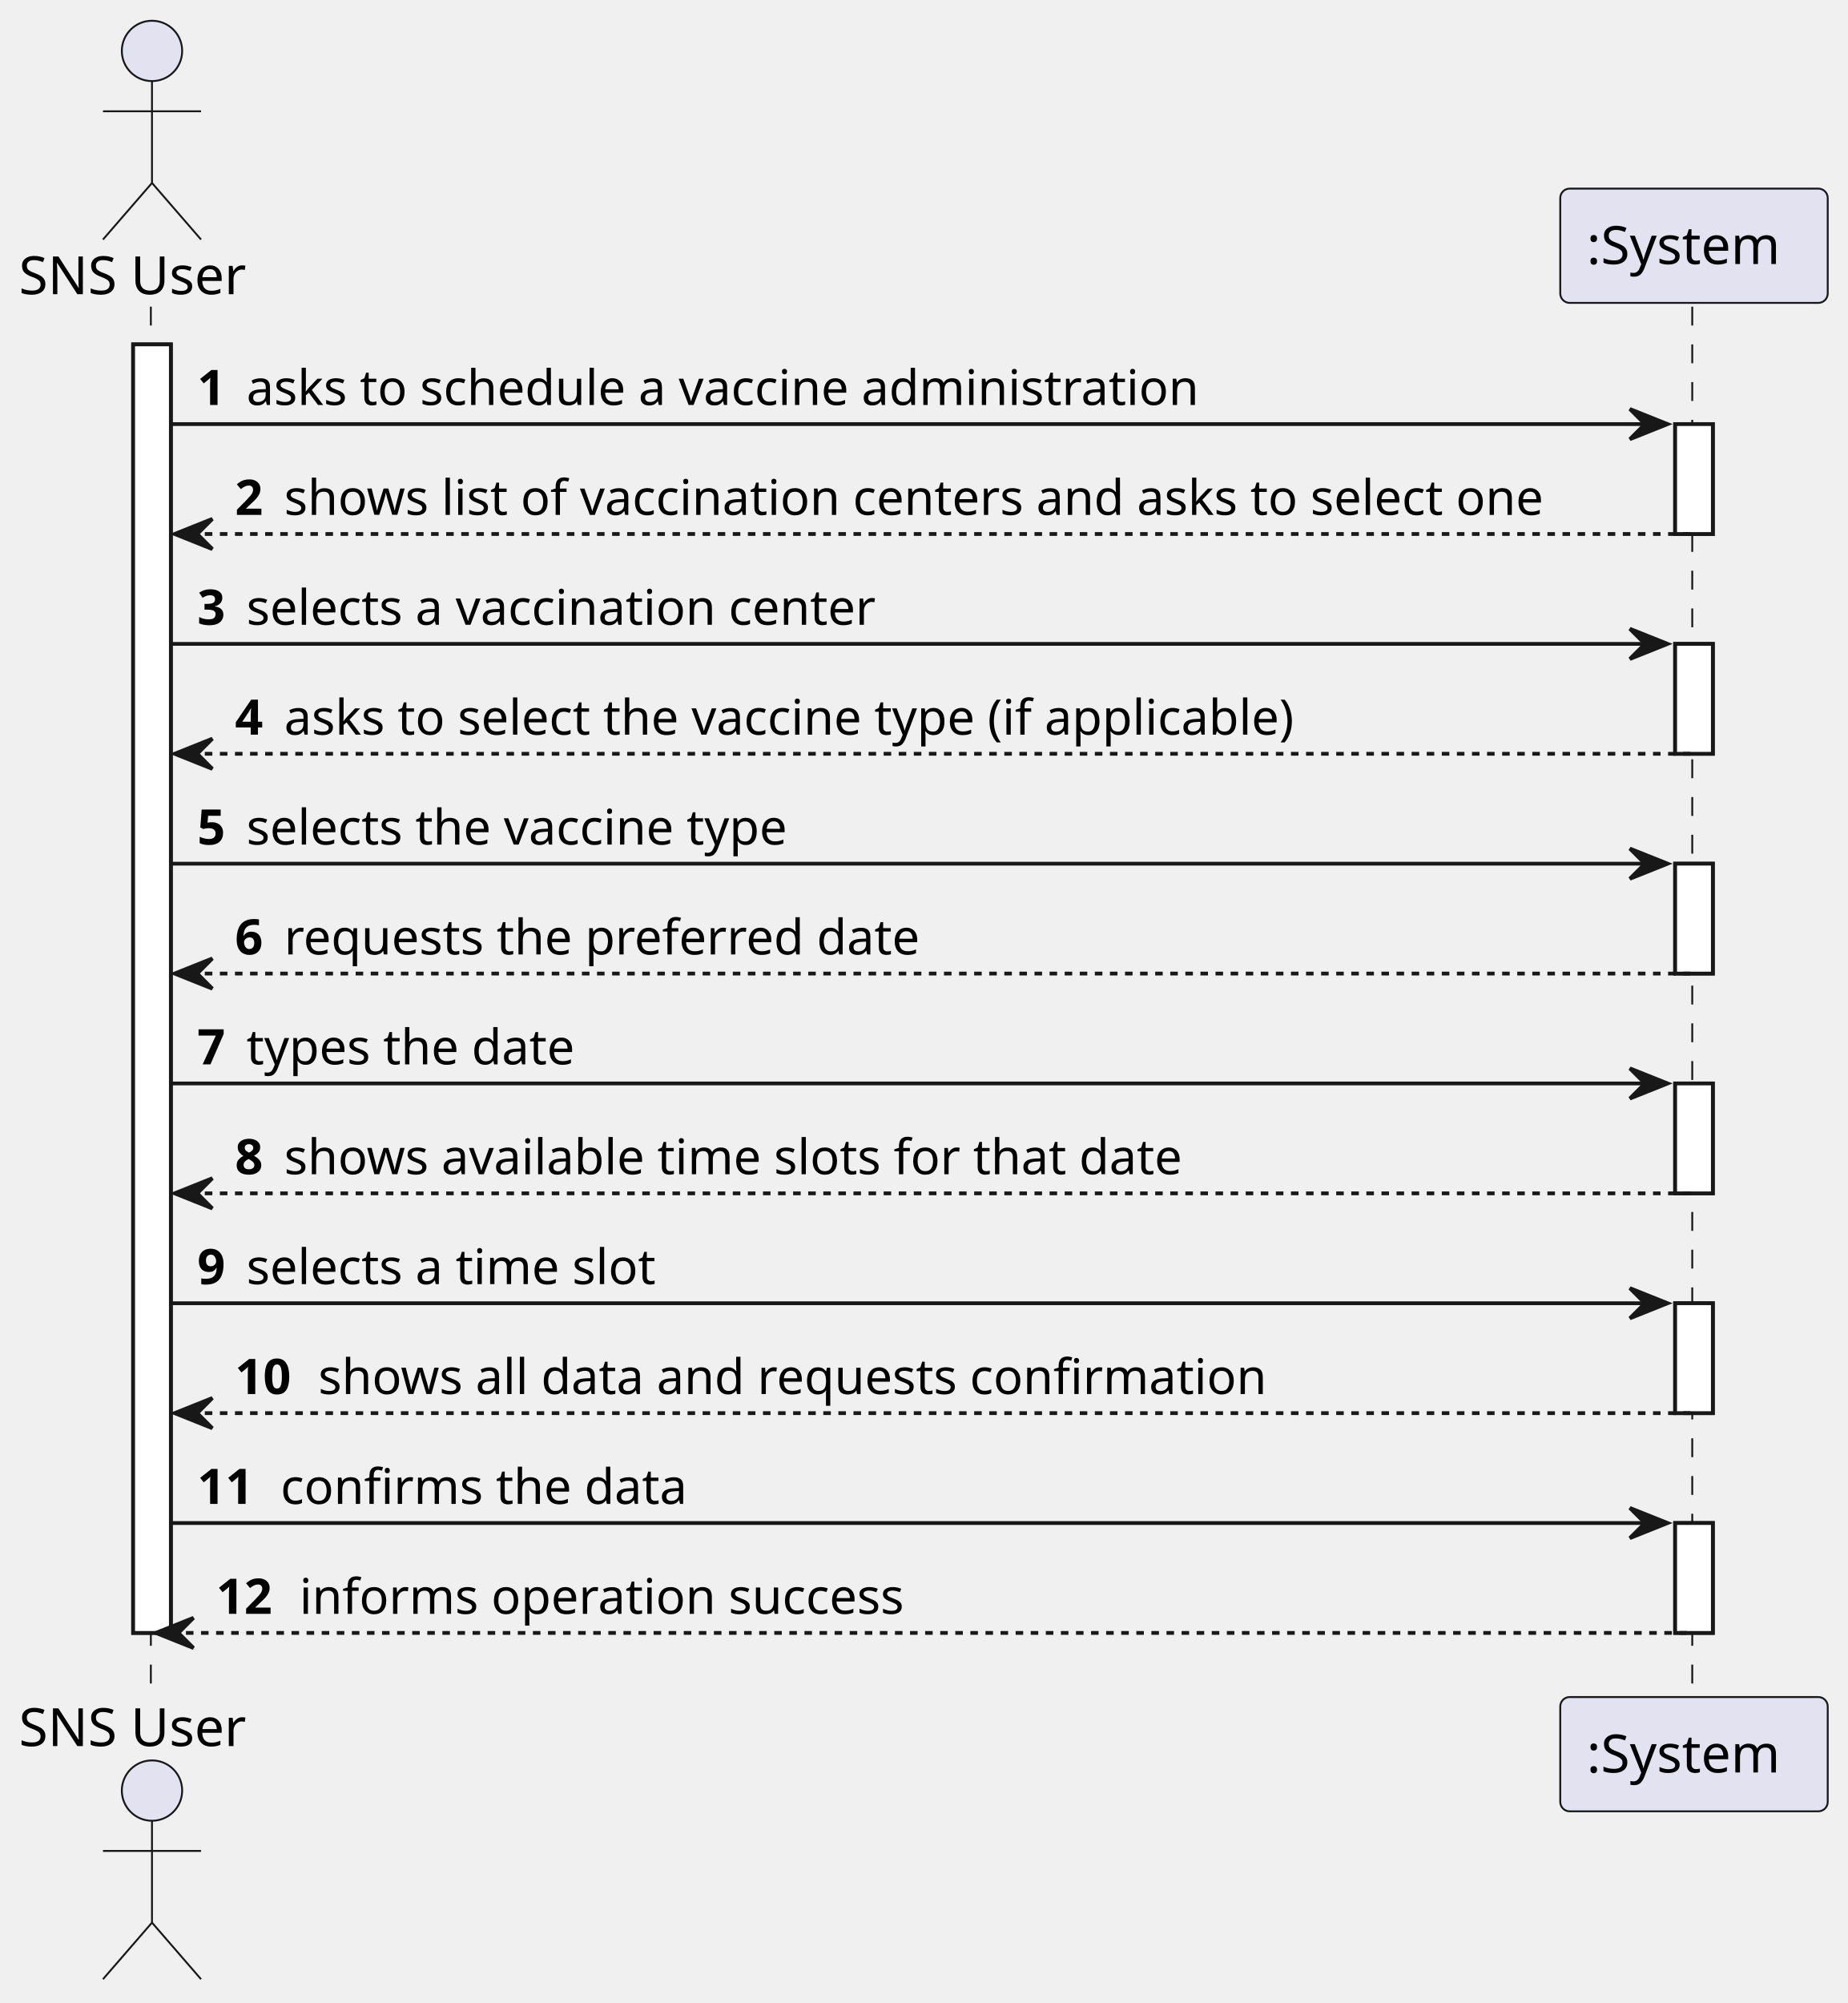
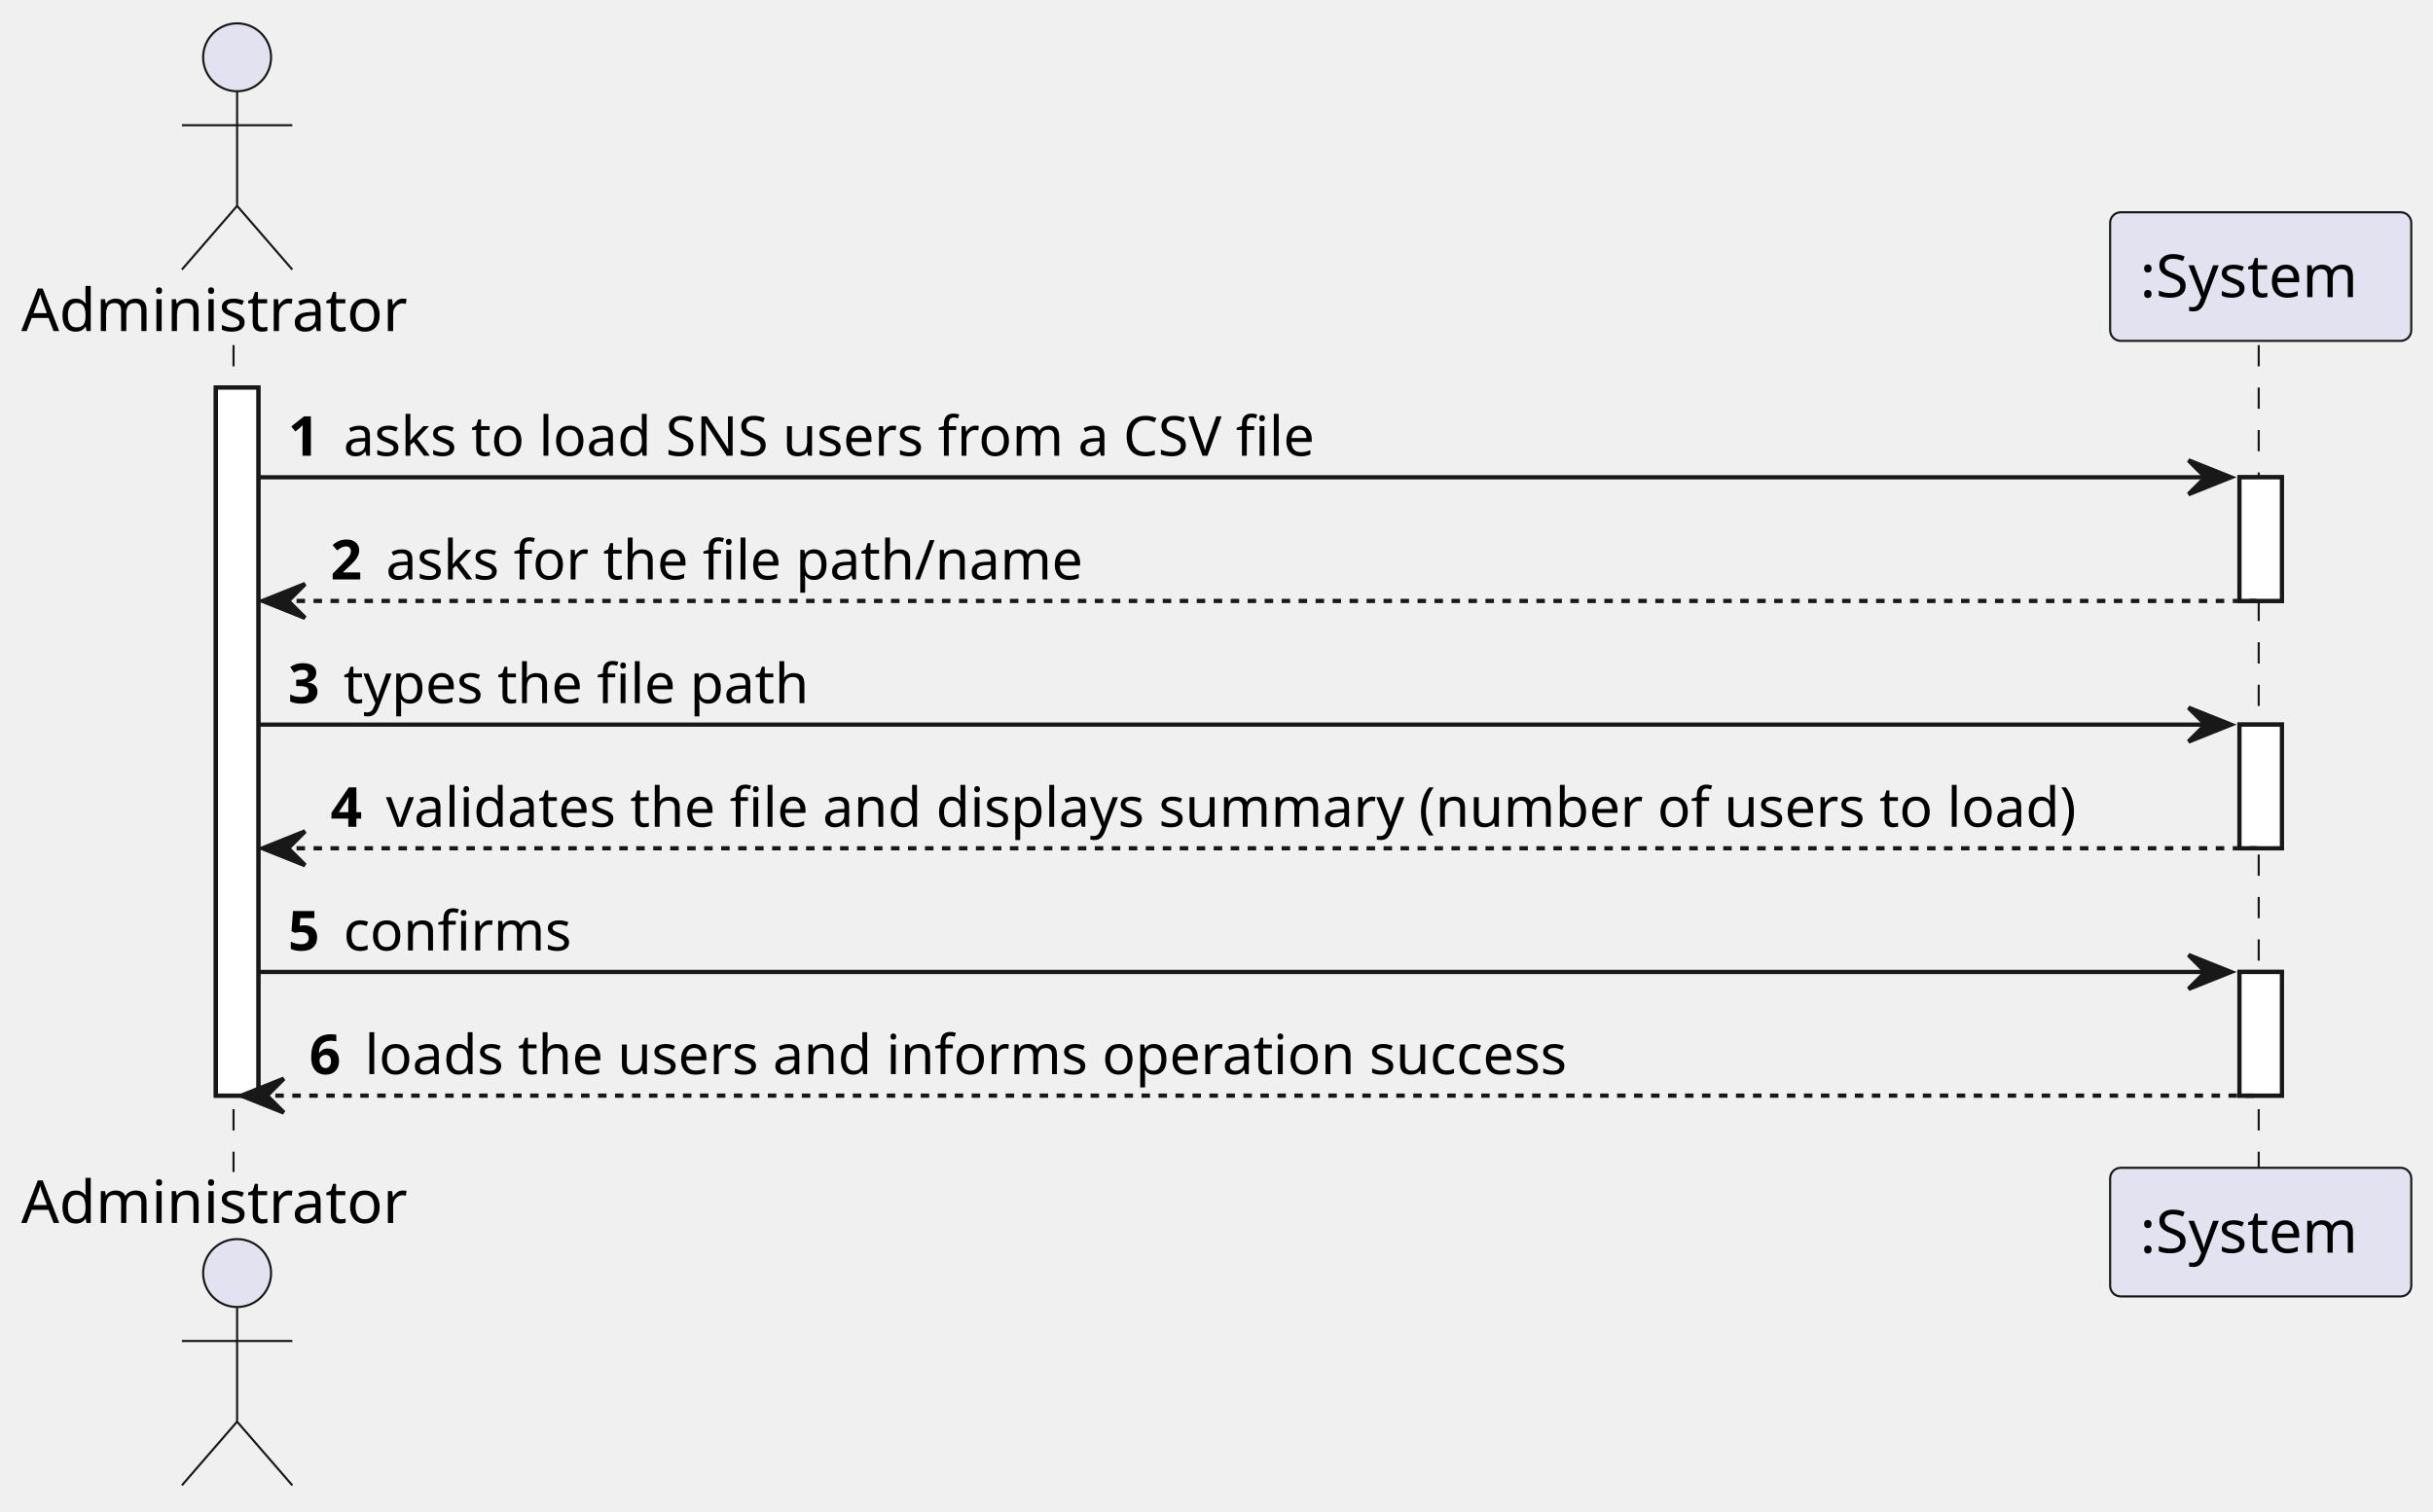
- <svg xmlns="http://www.w3.org/2000/svg" contentStyleType="text/css" data-diagram-type="SEQUENCE" height="531px" preserveAspectRatio="none" style="width:490px;height:531px;background:#FFFFFF;" version="1.1" viewBox="0 0 490 531" width="490px" zoomAndPan="magnify">
+ <svg xmlns="http://www.w3.org/2000/svg" contentStyleType="text/css" data-diagram-type="SEQUENCE" height="356px" preserveAspectRatio="none" style="width:573px;height:356px;background:#FFFFFF;" version="1.1" viewBox="0 0 573 356" width="573px" zoomAndPan="magnify">
  <defs />
  <g>
    <g>
-       <rect fill="#FFFFFF" height="341.594" style="stroke:#181818;stroke-width:1;" width="10" x="35.303" y="91.297" />
+       <rect fill="#FFFFFF" height="166.797" style="stroke:#181818;stroke-width:1;" width="10" x="50.841" y="91.297" />
    </g>
    <g>
-       <rect fill="#FFFFFF" height="29.133" style="stroke:#181818;stroke-width:1;" width="10" x="444.171" y="112.43" />
+       <rect fill="#FFFFFF" height="29.133" style="stroke:#181818;stroke-width:1;" width="10" x="527.42" y="112.43" />
    </g>
    <g>
-       <rect fill="#FFFFFF" height="29.133" style="stroke:#181818;stroke-width:1;" width="10" x="444.171" y="170.695" />
+       <rect fill="#FFFFFF" height="29.133" style="stroke:#181818;stroke-width:1;" width="10" x="527.42" y="170.695" />
    </g>
    <g>
-       <rect fill="#FFFFFF" height="29.133" style="stroke:#181818;stroke-width:1;" width="10" x="444.171" y="228.961" />
+       <rect fill="#FFFFFF" height="29.133" style="stroke:#181818;stroke-width:1;" width="10" x="527.42" y="228.961" />
    </g>
    <g>
-       <rect fill="#FFFFFF" height="29.133" style="stroke:#181818;stroke-width:1;" width="10" x="444.171" y="287.227" />
+       <rect fill="#000000" fill-opacity="0" height="194.797" width="8" x="51.841" y="81.297" />
+       <line style="stroke:#181818;stroke-width:0.5;stroke-dasharray:5,5;" x1="55" x2="55" y1="81.297" y2="276.094" />
    </g>
    <g>
-       <rect fill="#FFFFFF" height="29.133" style="stroke:#181818;stroke-width:1;" width="10" x="444.171" y="345.492" />
+       <rect fill="#000000" fill-opacity="0" height="194.797" width="8" x="528.42" y="81.297" />
+       <line style="stroke:#181818;stroke-width:0.5;stroke-dasharray:5,5;" x1="531.958" x2="531.958" y1="81.297" y2="276.094" />
+     </g>
+     <g class="participant participant-head" data-participant="Admin">
+       <text fill="#000000" font-family="sans-serif" font-size="14" lengthAdjust="spacing" textLength="95.683" x="5" y="77.995">Administrator</text>
+       <ellipse cx="55.841" cy="13.5" fill="#E2E2F0" rx="8" ry="8" style="stroke:#181818;stroke-width:0.5;" />
+       <path d="M55.841,21.5 L55.841,48.5 M42.841,29.5 L68.841,29.5 M55.841,48.5 L42.841,63.5 M55.841,48.5 L68.841,63.5" fill="none" style="stroke:#181818;stroke-width:0.5;" />
+     </g>
+     <g class="participant participant-tail" data-participant="Admin">
+       <text fill="#000000" font-family="sans-serif" font-size="14" lengthAdjust="spacing" textLength="95.683" x="5" y="288.089">Administrator</text>
+       <ellipse cx="55.841" cy="299.891" fill="#E2E2F0" rx="8" ry="8" style="stroke:#181818;stroke-width:0.5;" />
+       <path d="M55.841,307.891 L55.841,334.891 M42.841,315.891 L68.841,315.891 M55.841,334.891 L42.841,349.891 M55.841,334.891 L68.841,349.891" fill="none" style="stroke:#181818;stroke-width:0.5;" />
+     </g>
+     <g class="participant participant-head" data-participant="System">
+       <rect fill="#E2E2F0" height="30.297" rx="2.5" ry="2.5" style="stroke:#181818;stroke-width:0.5;" width="70.923" x="496.959" y="50" />
+       <text fill="#000000" font-family="sans-serif" font-size="14" lengthAdjust="spacing" textLength="56.923" x="503.959" y="69.995">:System</text>
+     </g>
+     <g class="participant participant-tail" data-participant="System">
+       <rect fill="#E2E2F0" height="30.297" rx="2.5" ry="2.5" style="stroke:#181818;stroke-width:0.5;" width="70.923" x="496.959" y="275.094" />
+       <text fill="#000000" font-family="sans-serif" font-size="14" lengthAdjust="spacing" textLength="56.923" x="503.959" y="295.089">:System</text>
    </g>
    <g>
-       <rect fill="#FFFFFF" height="29.133" style="stroke:#181818;stroke-width:1;" width="10" x="444.171" y="403.758" />
+       <rect fill="#FFFFFF" height="166.797" style="stroke:#181818;stroke-width:1;" width="10" x="50.841" y="91.297" />
    </g>
    <g>
-       <rect fill="#000000" fill-opacity="0" height="369.594" width="8" x="36.303" y="81.297" />
-       <line style="stroke:#181818;stroke-width:0.5;stroke-dasharray:5,5;" x1="40" x2="40" y1="81.297" y2="450.891" />
+       <rect fill="#FFFFFF" height="29.133" style="stroke:#181818;stroke-width:1;" width="10" x="527.42" y="112.43" />
    </g>
    <g>
-       <rect fill="#000000" fill-opacity="0" height="369.594" width="8" x="445.171" y="81.297" />
-       <line style="stroke:#181818;stroke-width:0.5;stroke-dasharray:5,5;" x1="448.71" x2="448.71" y1="81.297" y2="450.891" />
-     </g>
-     <g class="participant participant-head" data-participant="User">
-       <text fill="#000000" font-family="sans-serif" font-size="14" lengthAdjust="spacing" textLength="64.606" x="5" y="77.995">SNS User</text>
-       <ellipse cx="40.303" cy="13.5" fill="#E2E2F0" rx="8" ry="8" style="stroke:#181818;stroke-width:0.5;" />
-       <path d="M40.303,21.5 L40.303,48.5 M27.303,29.5 L53.303,29.5 M40.303,48.5 L27.303,63.5 M40.303,48.5 L53.303,63.5" fill="none" style="stroke:#181818;stroke-width:0.5;" />
-     </g>
-     <g class="participant participant-tail" data-participant="User">
-       <text fill="#000000" font-family="sans-serif" font-size="14" lengthAdjust="spacing" textLength="64.606" x="5" y="462.886">SNS User</text>
-       <ellipse cx="40.303" cy="474.688" fill="#E2E2F0" rx="8" ry="8" style="stroke:#181818;stroke-width:0.5;" />
-       <path d="M40.303,482.688 L40.303,509.688 M27.303,490.688 L53.303,490.688 M40.303,509.688 L27.303,524.688 M40.303,509.688 L53.303,524.688" fill="none" style="stroke:#181818;stroke-width:0.5;" />
-     </g>
-     <g class="participant participant-head" data-participant="System">
-       <rect fill="#E2E2F0" height="30.297" rx="2.5" ry="2.5" style="stroke:#181818;stroke-width:0.5;" width="70.923" x="413.71" y="50" />
-       <text fill="#000000" font-family="sans-serif" font-size="14" lengthAdjust="spacing" textLength="56.923" x="420.71" y="69.995">:System</text>
-     </g>
-     <g class="participant participant-tail" data-participant="System">
-       <rect fill="#E2E2F0" height="30.297" rx="2.5" ry="2.5" style="stroke:#181818;stroke-width:0.5;" width="70.923" x="413.71" y="449.891" />
-       <text fill="#000000" font-family="sans-serif" font-size="14" lengthAdjust="spacing" textLength="56.923" x="420.71" y="469.886">:System</text>
+       <rect fill="#FFFFFF" height="29.133" style="stroke:#181818;stroke-width:1;" width="10" x="527.42" y="170.695" />
    </g>
    <g>
-       <rect fill="#FFFFFF" height="341.594" style="stroke:#181818;stroke-width:1;" width="10" x="35.303" y="91.297" />
+       <rect fill="#FFFFFF" height="29.133" style="stroke:#181818;stroke-width:1;" width="10" x="527.42" y="228.961" />
    </g>
-     <g>
-       <rect fill="#FFFFFF" height="29.133" style="stroke:#181818;stroke-width:1;" width="10" x="444.171" y="112.43" />
+     <g class="message" data-participant-1="Admin" data-participant-2="System">
+       <polygon fill="#181818" points="515.42,108.43,525.42,112.43,515.42,116.43,519.42,112.43" style="stroke:#181818;stroke-width:1;" />
+       <line style="stroke:#181818;stroke-width:1;" x1="60.841" x2="521.42" y1="112.43" y2="112.43" />
+       <text fill="#000000" font-family="sans-serif" font-size="13" font-weight="bold" lengthAdjust="spacing" textLength="9.045" x="67.841" y="107.364">1</text>
+       <text fill="#000000" font-family="sans-serif" font-size="13" lengthAdjust="spacing" textLength="248.815" x="80.887" y="107.364">asks to load SNS users from a CSV file</text>
    </g>
-     <g>
-       <rect fill="#FFFFFF" height="29.133" style="stroke:#181818;stroke-width:1;" width="10" x="444.171" y="170.695" />
+     <g class="message" data-participant-1="System" data-participant-2="Admin">
+       <polygon fill="#181818" points="71.841,137.562,61.841,141.562,71.841,145.562,67.841,141.562" style="stroke:#181818;stroke-width:1;" />
+       <line style="stroke:#181818;stroke-width:1;stroke-dasharray:2,2;" x1="65.841" x2="531.42" y1="141.562" y2="141.562" />
+       <text fill="#000000" font-family="sans-serif" font-size="13" font-weight="bold" lengthAdjust="spacing" textLength="9.045" x="77.841" y="136.497">2</text>
+       <text fill="#000000" font-family="sans-serif" font-size="13" lengthAdjust="spacing" textLength="175.379" x="90.887" y="136.497">asks for the file path/name</text>
    </g>
-     <g>
-       <rect fill="#FFFFFF" height="29.133" style="stroke:#181818;stroke-width:1;" width="10" x="444.171" y="228.961" />
+     <g class="message" data-participant-1="Admin" data-participant-2="System">
+       <polygon fill="#181818" points="515.42,166.695,525.42,170.695,515.42,174.695,519.42,170.695" style="stroke:#181818;stroke-width:1;" />
+       <line style="stroke:#181818;stroke-width:1;" x1="60.841" x2="521.42" y1="170.695" y2="170.695" />
+       <text fill="#000000" font-family="sans-serif" font-size="13" font-weight="bold" lengthAdjust="spacing" textLength="9.045" x="67.841" y="165.629">3</text>
+       <text fill="#000000" font-family="sans-serif" font-size="13" lengthAdjust="spacing" textLength="118.898" x="80.887" y="165.629">types the file path</text>
    </g>
-     <g>
-       <rect fill="#FFFFFF" height="29.133" style="stroke:#181818;stroke-width:1;" width="10" x="444.171" y="287.227" />
+     <g class="message" data-participant-1="System" data-participant-2="Admin">
+       <polygon fill="#181818" points="71.841,195.828,61.841,199.828,71.841,203.828,67.841,199.828" style="stroke:#181818;stroke-width:1;" />
+       <line style="stroke:#181818;stroke-width:1;stroke-dasharray:2,2;" x1="65.841" x2="531.42" y1="199.828" y2="199.828" />
+       <text fill="#000000" font-family="sans-serif" font-size="13" font-weight="bold" lengthAdjust="spacing" textLength="9.045" x="77.841" y="194.762">4</text>
+       <text fill="#000000" font-family="sans-serif" font-size="13" lengthAdjust="spacing" textLength="429.533" x="90.887" y="194.762">validates the file and displays summary (number of users to load)</text>
    </g>
-     <g>
-       <rect fill="#FFFFFF" height="29.133" style="stroke:#181818;stroke-width:1;" width="10" x="444.171" y="345.492" />
+     <g class="message" data-participant-1="Admin" data-participant-2="System">
+       <polygon fill="#181818" points="515.42,224.961,525.42,228.961,515.42,232.961,519.42,228.961" style="stroke:#181818;stroke-width:1;" />
+       <line style="stroke:#181818;stroke-width:1;" x1="60.841" x2="521.42" y1="228.961" y2="228.961" />
+       <text fill="#000000" font-family="sans-serif" font-size="13" font-weight="bold" lengthAdjust="spacing" textLength="9.045" x="67.841" y="223.895">5</text>
+       <text fill="#000000" font-family="sans-serif" font-size="13" lengthAdjust="spacing" textLength="56.31" x="80.887" y="223.895">confirms</text>
    </g>
-     <g>
-       <rect fill="#FFFFFF" height="29.133" style="stroke:#181818;stroke-width:1;" width="10" x="444.171" y="403.758" />
-     </g>
-     <g class="message" data-participant-1="User" data-participant-2="System">
-       <polygon fill="#181818" points="432.171,108.43,442.171,112.43,432.171,116.43,436.171,112.43" style="stroke:#181818;stroke-width:1;" />
-       <line style="stroke:#181818;stroke-width:1;" x1="45.303" x2="438.171" y1="112.43" y2="112.43" />
-       <text fill="#000000" font-family="sans-serif" font-size="13" font-weight="bold" lengthAdjust="spacing" textLength="9.045" x="52.303" y="107.364">1</text>
-       <text fill="#000000" font-family="sans-serif" font-size="13" lengthAdjust="spacing" textLength="273.209" x="65.349" y="107.364">asks to schedule a vaccine administration</text>
-     </g>
-     <g class="message" data-participant-1="System" data-participant-2="User">
-       <polygon fill="#181818" points="56.303,137.562,46.303,141.562,56.303,145.562,52.303,141.562" style="stroke:#181818;stroke-width:1;" />
-       <line style="stroke:#181818;stroke-width:1;stroke-dasharray:2,2;" x1="50.303" x2="448.171" y1="141.562" y2="141.562" />
-       <text fill="#000000" font-family="sans-serif" font-size="13" font-weight="bold" lengthAdjust="spacing" textLength="9.045" x="62.303" y="136.497">2</text>
-       <text fill="#000000" font-family="sans-serif" font-size="13" lengthAdjust="spacing" textLength="361.823" x="75.349" y="136.497">shows list of vaccination centers and asks to select one</text>
-     </g>
-     <g class="message" data-participant-1="User" data-participant-2="System">
-       <polygon fill="#181818" points="432.171,166.695,442.171,170.695,432.171,174.695,436.171,170.695" style="stroke:#181818;stroke-width:1;" />
-       <line style="stroke:#181818;stroke-width:1;" x1="45.303" x2="438.171" y1="170.695" y2="170.695" />
-       <text fill="#000000" font-family="sans-serif" font-size="13" font-weight="bold" lengthAdjust="spacing" textLength="9.045" x="52.303" y="165.629">3</text>
-       <text fill="#000000" font-family="sans-serif" font-size="13" lengthAdjust="spacing" textLength="182.26" x="65.349" y="165.629">selects a vaccination center</text>
-     </g>
-     <g class="message" data-participant-1="System" data-participant-2="User">
-       <polygon fill="#181818" points="56.303,195.828,46.303,199.828,56.303,203.828,52.303,199.828" style="stroke:#181818;stroke-width:1;" />
-       <line style="stroke:#181818;stroke-width:1;stroke-dasharray:2,2;" x1="50.303" x2="448.171" y1="199.828" y2="199.828" />
-       <text fill="#000000" font-family="sans-serif" font-size="13" font-weight="bold" lengthAdjust="spacing" textLength="9.045" x="62.303" y="194.762">4</text>
-       <text fill="#000000" font-family="sans-serif" font-size="13" lengthAdjust="spacing" textLength="294.823" x="75.349" y="194.762">asks to select the vaccine type (if applicable)</text>
-     </g>
-     <g class="message" data-participant-1="User" data-participant-2="System">
-       <polygon fill="#181818" points="432.171,224.961,442.171,228.961,432.171,232.961,436.171,228.961" style="stroke:#181818;stroke-width:1;" />
-       <line style="stroke:#181818;stroke-width:1;" x1="45.303" x2="438.171" y1="228.961" y2="228.961" />
-       <text fill="#000000" font-family="sans-serif" font-size="13" font-weight="bold" lengthAdjust="spacing" textLength="9.045" x="52.303" y="223.895">5</text>
-       <text fill="#000000" font-family="sans-serif" font-size="13" lengthAdjust="spacing" textLength="157.974" x="65.349" y="223.895">selects the vaccine type</text>
-     </g>
-     <g class="message" data-participant-1="System" data-participant-2="User">
-       <polygon fill="#181818" points="56.303,254.094,46.303,258.094,56.303,262.094,52.303,258.094" style="stroke:#181818;stroke-width:1;" />
-       <line style="stroke:#181818;stroke-width:1;stroke-dasharray:2,2;" x1="50.303" x2="448.171" y1="258.094" y2="258.094" />
-       <text fill="#000000" font-family="sans-serif" font-size="13" font-weight="bold" lengthAdjust="spacing" textLength="9.045" x="62.303" y="253.028">6</text>
-       <text fill="#000000" font-family="sans-serif" font-size="13" lengthAdjust="spacing" textLength="180.629" x="75.349" y="253.028">requests the preferred date</text>
-     </g>
-     <g class="message" data-participant-1="User" data-participant-2="System">
-       <polygon fill="#181818" points="432.171,283.227,442.171,287.227,432.171,291.227,436.171,287.227" style="stroke:#181818;stroke-width:1;" />
-       <line style="stroke:#181818;stroke-width:1;" x1="45.303" x2="438.171" y1="287.227" y2="287.227" />
-       <text fill="#000000" font-family="sans-serif" font-size="13" font-weight="bold" lengthAdjust="spacing" textLength="9.045" x="52.303" y="282.161">7</text>
-       <text fill="#000000" font-family="sans-serif" font-size="13" lengthAdjust="spacing" textLength="94.726" x="65.349" y="282.161">types the date</text>
-     </g>
-     <g class="message" data-participant-1="System" data-participant-2="User">
-       <polygon fill="#181818" points="56.303,312.359,46.303,316.359,56.303,320.359,52.303,316.359" style="stroke:#181818;stroke-width:1;" />
-       <line style="stroke:#181818;stroke-width:1;stroke-dasharray:2,2;" x1="50.303" x2="448.171" y1="316.359" y2="316.359" />
-       <text fill="#000000" font-family="sans-serif" font-size="13" font-weight="bold" lengthAdjust="spacing" textLength="9.045" x="62.303" y="311.293">8</text>
-       <text fill="#000000" font-family="sans-serif" font-size="13" lengthAdjust="spacing" textLength="257.01" x="75.349" y="311.293">shows available time slots for that date</text>
-     </g>
-     <g class="message" data-participant-1="User" data-participant-2="System">
-       <polygon fill="#181818" points="432.171,341.492,442.171,345.492,432.171,349.492,436.171,345.492" style="stroke:#181818;stroke-width:1;" />
-       <line style="stroke:#181818;stroke-width:1;" x1="45.303" x2="438.171" y1="345.492" y2="345.492" />
-       <text fill="#000000" font-family="sans-serif" font-size="13" font-weight="bold" lengthAdjust="spacing" textLength="9.045" x="52.303" y="340.426">9</text>
-       <text fill="#000000" font-family="sans-serif" font-size="13" lengthAdjust="spacing" textLength="118.568" x="65.349" y="340.426">selects a time slot</text>
-     </g>
-     <g class="message" data-participant-1="System" data-participant-2="User">
-       <polygon fill="#181818" points="56.303,370.625,46.303,374.625,56.303,378.625,52.303,374.625" style="stroke:#181818;stroke-width:1;" />
-       <line style="stroke:#181818;stroke-width:1;stroke-dasharray:2,2;" x1="50.303" x2="448.171" y1="374.625" y2="374.625" />
-       <text fill="#000000" font-family="sans-serif" font-size="13" font-weight="bold" lengthAdjust="spacing" textLength="18.091" x="62.303" y="369.559">10</text>
-       <text fill="#000000" font-family="sans-serif" font-size="13" lengthAdjust="spacing" textLength="268.842" x="84.394" y="369.559">shows all data and requests confirmation</text>
-     </g>
-     <g class="message" data-participant-1="User" data-participant-2="System">
-       <polygon fill="#181818" points="432.171,399.758,442.171,403.758,432.171,407.758,436.171,403.758" style="stroke:#181818;stroke-width:1;" />
-       <line style="stroke:#181818;stroke-width:1;" x1="45.303" x2="438.171" y1="403.758" y2="403.758" />
-       <text fill="#000000" font-family="sans-serif" font-size="13" font-weight="bold" lengthAdjust="spacing" textLength="18.091" x="52.303" y="398.692">11</text>
-       <text fill="#000000" font-family="sans-serif" font-size="13" lengthAdjust="spacing" textLength="115.191" x="74.394" y="398.692">confirms the data</text>
-     </g>
-     <g class="message" data-participant-1="System" data-participant-2="User">
-       <polygon fill="#181818" points="51.303,428.891,41.303,432.891,51.303,436.891,47.303,432.891" style="stroke:#181818;stroke-width:1;" />
-       <line style="stroke:#181818;stroke-width:1;stroke-dasharray:2,2;" x1="45.303" x2="448.171" y1="432.891" y2="432.891" />
-       <text fill="#000000" font-family="sans-serif" font-size="13" font-weight="bold" lengthAdjust="spacing" textLength="18.091" x="57.303" y="427.825">12</text>
-       <text fill="#000000" font-family="sans-serif" font-size="13" lengthAdjust="spacing" textLength="170.695" x="79.394" y="427.825">informs operation success</text>
+     <g class="message" data-participant-1="System" data-participant-2="Admin">
+       <polygon fill="#181818" points="66.841,254.094,56.841,258.094,66.841,262.094,62.841,258.094" style="stroke:#181818;stroke-width:1;" />
+       <line style="stroke:#181818;stroke-width:1;stroke-dasharray:2,2;" x1="60.841" x2="531.42" y1="258.094" y2="258.094" />
+       <text fill="#000000" font-family="sans-serif" font-size="13" font-weight="bold" lengthAdjust="spacing" textLength="9.045" x="72.841" y="253.028">6</text>
+       <text fill="#000000" font-family="sans-serif" font-size="13" lengthAdjust="spacing" textLength="302.701" x="85.887" y="253.028">loads the users and informs operation success</text>
    </g>
  </g>
</svg>
